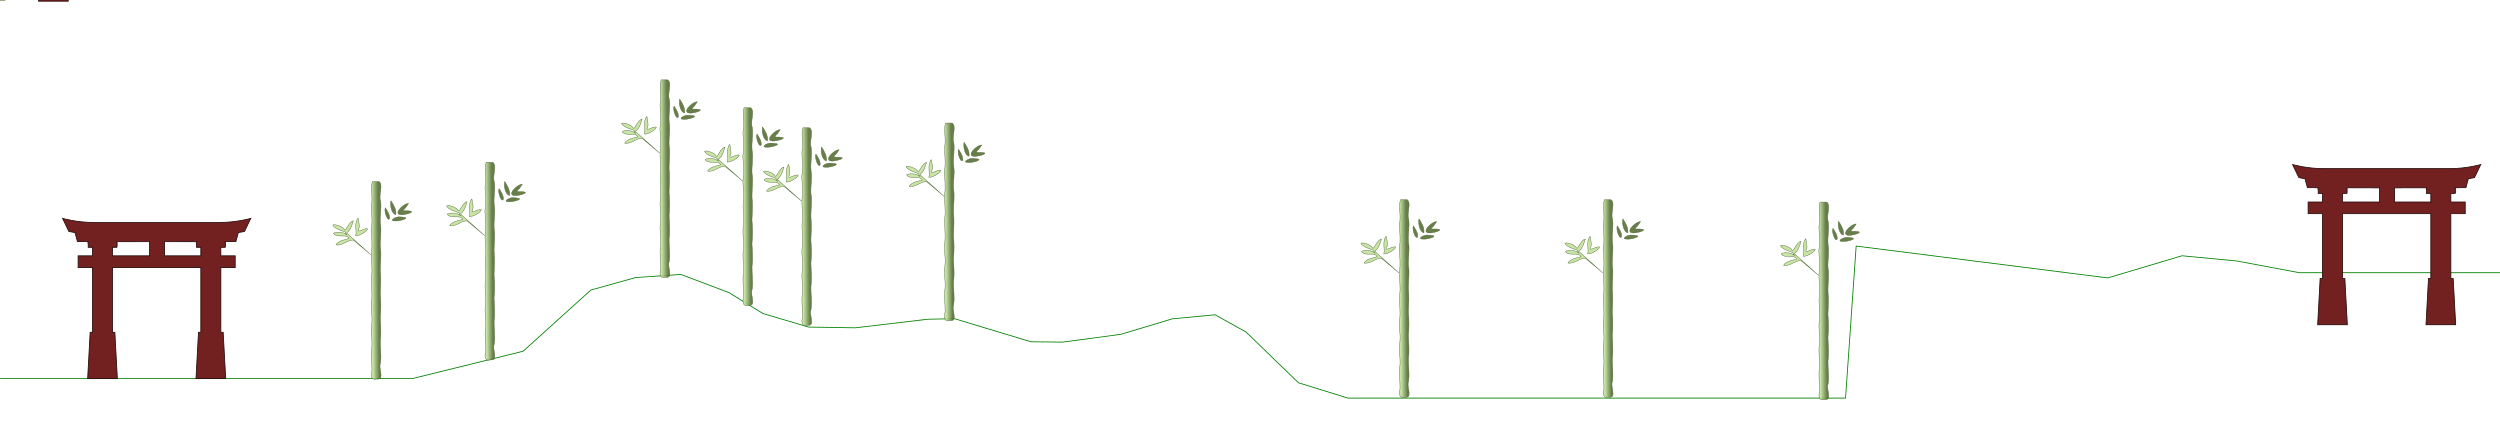
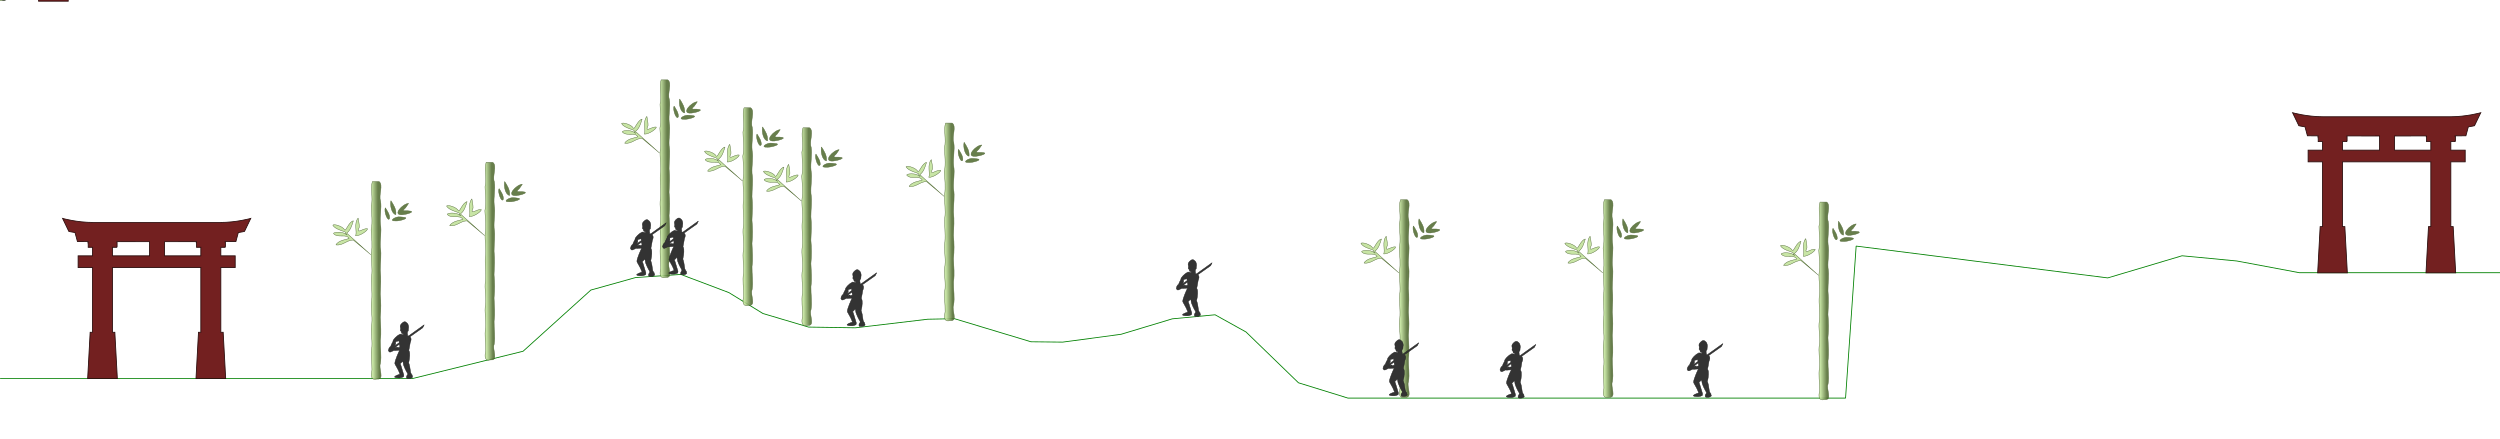
<svg xmlns="http://www.w3.org/2000/svg" xmlns:xlink="http://www.w3.org/1999/xlink" width="6000" height="1052.36" id="svg15223" version="1.1">
  <defs id="defs15225">
    <linearGradient xlink:href="#linearGradient3595" id="linearGradient3629" gradientUnits="userSpaceOnUse" x1="191.75" y1="206.862" x2="174.5" y2="207.612" />
    <linearGradient id="linearGradient3595">
      <stop style="stop-color:#546e34;stop-opacity:1;" offset="0" id="stop3597" />
      <stop style="stop-color:#c1e29a;stop-opacity:1" offset="1" id="stop3599" />
    </linearGradient>
    <linearGradient xlink:href="#linearGradient3595" id="linearGradient15425" gradientUnits="userSpaceOnUse" x1="191.75" y1="206.862" x2="174.5" y2="207.612" />
    <linearGradient id="linearGradient15427">
      <stop style="stop-color:#546e34;stop-opacity:1;" offset="0" id="stop15429" />
      <stop style="stop-color:#c1e29a;stop-opacity:1" offset="1" id="stop15431" />
    </linearGradient>
    <linearGradient xlink:href="#linearGradient3595" id="linearGradient15433" gradientUnits="userSpaceOnUse" x1="191.75" y1="206.862" x2="174.5" y2="207.612" />
    <linearGradient id="linearGradient15435">
      <stop style="stop-color:#546e34;stop-opacity:1;" offset="0" id="stop15437" />
      <stop style="stop-color:#c1e29a;stop-opacity:1" offset="1" id="stop15439" />
    </linearGradient>
    <linearGradient xlink:href="#linearGradient3595" id="linearGradient15441" gradientUnits="userSpaceOnUse" x1="191.75" y1="206.862" x2="174.5" y2="207.612" />
    <linearGradient id="linearGradient15443">
      <stop style="stop-color:#546e34;stop-opacity:1;" offset="0" id="stop15445" />
      <stop style="stop-color:#c1e29a;stop-opacity:1" offset="1" id="stop15447" />
    </linearGradient>
    <linearGradient xlink:href="#linearGradient3595" id="linearGradient15449" gradientUnits="userSpaceOnUse" x1="191.75" y1="206.862" x2="174.5" y2="207.612" />
    <linearGradient id="linearGradient15451">
      <stop style="stop-color:#546e34;stop-opacity:1;" offset="0" id="stop15453" />
      <stop style="stop-color:#c1e29a;stop-opacity:1" offset="1" id="stop15455" />
    </linearGradient>
    <linearGradient xlink:href="#linearGradient3595" id="linearGradient15457" gradientUnits="userSpaceOnUse" x1="191.75" y1="206.862" x2="174.5" y2="207.612" />
    <linearGradient id="linearGradient15459">
      <stop style="stop-color:#546e34;stop-opacity:1;" offset="0" id="stop15461" />
      <stop style="stop-color:#c1e29a;stop-opacity:1" offset="1" id="stop15463" />
    </linearGradient>
    <linearGradient xlink:href="#linearGradient3595" id="linearGradient15465" gradientUnits="userSpaceOnUse" x1="191.75" y1="206.862" x2="174.5" y2="207.612" />
    <linearGradient id="linearGradient15467">
      <stop style="stop-color:#546e34;stop-opacity:1;" offset="0" id="stop15469" />
      <stop style="stop-color:#c1e29a;stop-opacity:1" offset="1" id="stop15471" />
    </linearGradient>
    <linearGradient xlink:href="#linearGradient3595" id="linearGradient15473" gradientUnits="userSpaceOnUse" x1="191.75" y1="206.862" x2="174.5" y2="207.612" />
    <linearGradient id="linearGradient15475">
      <stop style="stop-color:#546e34;stop-opacity:1;" offset="0" id="stop15477" />
      <stop style="stop-color:#c1e29a;stop-opacity:1" offset="1" id="stop15479" />
    </linearGradient>
    <linearGradient xlink:href="#linearGradient3595" id="linearGradient15481" gradientUnits="userSpaceOnUse" x1="191.75" y1="206.862" x2="174.5" y2="207.612" />
    <linearGradient id="linearGradient15483">
      <stop style="stop-color:#546e34;stop-opacity:1;" offset="0" id="stop15485" />
      <stop style="stop-color:#c1e29a;stop-opacity:1" offset="1" id="stop15487" />
    </linearGradient>
    <linearGradient xlink:href="#linearGradient3595" id="linearGradient16038" gradientUnits="userSpaceOnUse" x1="191.75" y1="206.862" x2="174.5" y2="207.612" />
    <linearGradient xlink:href="#linearGradient3595" id="linearGradient16040" gradientUnits="userSpaceOnUse" x1="191.75" y1="206.862" x2="174.5" y2="207.612" />
    <linearGradient xlink:href="#linearGradient3595" id="linearGradient16042" gradientUnits="userSpaceOnUse" x1="191.75" y1="206.862" x2="174.5" y2="207.612" />
    <linearGradient xlink:href="#linearGradient3595" id="linearGradient16044" gradientUnits="userSpaceOnUse" x1="191.75" y1="206.862" x2="174.5" y2="207.612" />
    <linearGradient xlink:href="#linearGradient3595" id="linearGradient16046" gradientUnits="userSpaceOnUse" x1="191.75" y1="206.862" x2="174.5" y2="207.612" />
    <linearGradient xlink:href="#linearGradient3595" id="linearGradient16048" gradientUnits="userSpaceOnUse" x1="191.75" y1="206.862" x2="174.5" y2="207.612" />
    <linearGradient xlink:href="#linearGradient3595" id="linearGradient16050" gradientUnits="userSpaceOnUse" x1="191.75" y1="206.862" x2="174.5" y2="207.612" />
    <linearGradient xlink:href="#linearGradient3595" id="linearGradient16052" gradientUnits="userSpaceOnUse" x1="191.75" y1="206.862" x2="174.5" y2="207.612" />
    <linearGradient xlink:href="#linearGradient3595-8" id="linearGradient16038-4" gradientUnits="userSpaceOnUse" x1="191.75" y1="206.862" x2="174.5" y2="207.612" />
    <linearGradient id="linearGradient3595-8">
      <stop style="stop-color:#546e34;stop-opacity:1;" offset="0" id="stop3597-0" />
      <stop style="stop-color:#c1e29a;stop-opacity:1" offset="1" id="stop3599-4" />
    </linearGradient>
    <linearGradient xlink:href="#linearGradient3595-8" id="linearGradient16040-2" gradientUnits="userSpaceOnUse" x1="191.75" y1="206.862" x2="174.5" y2="207.612" />
    <linearGradient id="linearGradient3200">
      <stop style="stop-color:#546e34;stop-opacity:1;" offset="0" id="stop3202" />
      <stop style="stop-color:#c1e29a;stop-opacity:1" offset="1" id="stop3204" />
    </linearGradient>
    <linearGradient xlink:href="#linearGradient3595-8" id="linearGradient16042-9" gradientUnits="userSpaceOnUse" x1="191.75" y1="206.862" x2="174.5" y2="207.612" />
    <linearGradient id="linearGradient3207">
      <stop style="stop-color:#546e34;stop-opacity:1;" offset="0" id="stop3209" />
      <stop style="stop-color:#c1e29a;stop-opacity:1" offset="1" id="stop3211" />
    </linearGradient>
    <linearGradient xlink:href="#linearGradient3595-8" id="linearGradient16044-6" gradientUnits="userSpaceOnUse" x1="191.75" y1="206.862" x2="174.5" y2="207.612" />
    <linearGradient id="linearGradient3214">
      <stop style="stop-color:#546e34;stop-opacity:1;" offset="0" id="stop3216" />
      <stop style="stop-color:#c1e29a;stop-opacity:1" offset="1" id="stop3218" />
    </linearGradient>
    <linearGradient xlink:href="#linearGradient3595-8" id="linearGradient16046-1" gradientUnits="userSpaceOnUse" x1="191.75" y1="206.862" x2="174.5" y2="207.612" />
    <linearGradient id="linearGradient3221">
      <stop style="stop-color:#546e34;stop-opacity:1;" offset="0" id="stop3223" />
      <stop style="stop-color:#c1e29a;stop-opacity:1" offset="1" id="stop3225" />
    </linearGradient>
    <linearGradient xlink:href="#linearGradient3595-8" id="linearGradient16048-0" gradientUnits="userSpaceOnUse" x1="191.75" y1="206.862" x2="174.5" y2="207.612" />
    <linearGradient id="linearGradient3228">
      <stop style="stop-color:#546e34;stop-opacity:1;" offset="0" id="stop3230" />
      <stop style="stop-color:#c1e29a;stop-opacity:1" offset="1" id="stop3232" />
    </linearGradient>
    <linearGradient xlink:href="#linearGradient3595-8" id="linearGradient16050-4" gradientUnits="userSpaceOnUse" x1="191.75" y1="206.862" x2="174.5" y2="207.612" />
    <linearGradient id="linearGradient3235">
      <stop style="stop-color:#546e34;stop-opacity:1;" offset="0" id="stop3237" />
      <stop style="stop-color:#c1e29a;stop-opacity:1" offset="1" id="stop3239" />
    </linearGradient>
    <linearGradient xlink:href="#linearGradient3595-8" id="linearGradient16052-2" gradientUnits="userSpaceOnUse" x1="191.75" y1="206.862" x2="174.5" y2="207.612" />
    <linearGradient id="linearGradient3242">
      <stop style="stop-color:#546e34;stop-opacity:1;" offset="0" id="stop3244" />
      <stop style="stop-color:#c1e29a;stop-opacity:1" offset="1" id="stop3246" />
    </linearGradient>
    <linearGradient xlink:href="#linearGradient3595-8" id="linearGradient3248" gradientUnits="userSpaceOnUse" x1="191.75" y1="206.862" x2="174.5" y2="207.612" />
    <linearGradient id="linearGradient3250">
      <stop style="stop-color:#546e34;stop-opacity:1;" offset="0" id="stop3252" />
      <stop style="stop-color:#c1e29a;stop-opacity:1" offset="1" id="stop3254" />
    </linearGradient>
    <linearGradient xlink:href="#linearGradient3595-8" id="linearGradient3256" gradientUnits="userSpaceOnUse" x1="191.75" y1="206.862" x2="174.5" y2="207.612" />
    <linearGradient id="linearGradient3258">
      <stop style="stop-color:#546e34;stop-opacity:1;" offset="0" id="stop3260" />
      <stop style="stop-color:#c1e29a;stop-opacity:1" offset="1" id="stop3262" />
    </linearGradient>
    <linearGradient xlink:href="#linearGradient3595-8" id="linearGradient3264" gradientUnits="userSpaceOnUse" x1="191.75" y1="206.862" x2="174.5" y2="207.612" />
    <linearGradient id="linearGradient3266">
      <stop style="stop-color:#546e34;stop-opacity:1;" offset="0" id="stop3268" />
      <stop style="stop-color:#c1e29a;stop-opacity:1" offset="1" id="stop3270" />
    </linearGradient>
    <linearGradient xlink:href="#linearGradient3595-8" id="linearGradient3272" gradientUnits="userSpaceOnUse" x1="191.75" y1="206.862" x2="174.5" y2="207.612" />
    <linearGradient id="linearGradient3274">
      <stop style="stop-color:#546e34;stop-opacity:1;" offset="0" id="stop3276" />
      <stop style="stop-color:#c1e29a;stop-opacity:1" offset="1" id="stop3278" />
    </linearGradient>
    <linearGradient xlink:href="#linearGradient3595-8" id="linearGradient3280" gradientUnits="userSpaceOnUse" x1="191.75" y1="206.862" x2="174.5" y2="207.612" />
    <linearGradient id="linearGradient3282">
      <stop style="stop-color:#546e34;stop-opacity:1;" offset="0" id="stop3284" />
      <stop style="stop-color:#c1e29a;stop-opacity:1" offset="1" id="stop3286" />
    </linearGradient>
    <linearGradient xlink:href="#linearGradient3595-8" id="linearGradient3288" gradientUnits="userSpaceOnUse" x1="191.75" y1="206.862" x2="174.5" y2="207.612" />
    <linearGradient id="linearGradient3290">
      <stop style="stop-color:#546e34;stop-opacity:1;" offset="0" id="stop3292" />
      <stop style="stop-color:#c1e29a;stop-opacity:1" offset="1" id="stop3294" />
    </linearGradient>
    <linearGradient xlink:href="#linearGradient3595-8" id="linearGradient3296" gradientUnits="userSpaceOnUse" x1="191.75" y1="206.862" x2="174.5" y2="207.612" />
    <linearGradient id="linearGradient3298">
      <stop style="stop-color:#546e34;stop-opacity:1;" offset="0" id="stop3300" />
      <stop style="stop-color:#c1e29a;stop-opacity:1" offset="1" id="stop3302" />
    </linearGradient>
    <linearGradient xlink:href="#linearGradient3595-8" id="linearGradient3304" gradientUnits="userSpaceOnUse" x1="191.75" y1="206.862" x2="174.5" y2="207.612" />
    <linearGradient id="linearGradient3306">
      <stop style="stop-color:#546e34;stop-opacity:1;" offset="0" id="stop3308" />
      <stop style="stop-color:#c1e29a;stop-opacity:1" offset="1" id="stop3310" />
    </linearGradient>
    <linearGradient xlink:href="#linearGradient3595-8" id="linearGradient3312" gradientUnits="userSpaceOnUse" x1="191.75" y1="206.862" x2="174.5" y2="207.612" />
    <linearGradient id="linearGradient3314">
      <stop style="stop-color:#546e34;stop-opacity:1;" offset="0" id="stop3316" />
      <stop style="stop-color:#c1e29a;stop-opacity:1" offset="1" id="stop3318" />
    </linearGradient>
    <linearGradient xlink:href="#linearGradient3595-8" id="linearGradient3320" gradientUnits="userSpaceOnUse" x1="191.75" y1="206.862" x2="174.5" y2="207.612" />
    <linearGradient id="linearGradient3322">
      <stop style="stop-color:#546e34;stop-opacity:1;" offset="0" id="stop3324" />
      <stop style="stop-color:#c1e29a;stop-opacity:1" offset="1" id="stop3326" />
    </linearGradient>
    <linearGradient xlink:href="#linearGradient3595-8" id="linearGradient3328" gradientUnits="userSpaceOnUse" x1="191.75" y1="206.862" x2="174.5" y2="207.612" />
    <linearGradient id="linearGradient3330">
      <stop style="stop-color:#546e34;stop-opacity:1;" offset="0" id="stop3332" />
      <stop style="stop-color:#c1e29a;stop-opacity:1" offset="1" id="stop3334" />
    </linearGradient>
    <linearGradient xlink:href="#linearGradient3595-8" id="linearGradient3336" gradientUnits="userSpaceOnUse" x1="191.75" y1="206.862" x2="174.5" y2="207.612" />
    <linearGradient id="linearGradient3338">
      <stop style="stop-color:#546e34;stop-opacity:1;" offset="0" id="stop3340" />
      <stop style="stop-color:#c1e29a;stop-opacity:1" offset="1" id="stop3342" />
    </linearGradient>
    <linearGradient xlink:href="#linearGradient3595-8" id="linearGradient3344" gradientUnits="userSpaceOnUse" x1="191.75" y1="206.862" x2="174.5" y2="207.612" />
    <linearGradient id="linearGradient3346">
      <stop style="stop-color:#546e34;stop-opacity:1;" offset="0" id="stop3348" />
      <stop style="stop-color:#c1e29a;stop-opacity:1" offset="1" id="stop3350" />
    </linearGradient>
    <linearGradient xlink:href="#linearGradient3595-8" id="linearGradient3352" gradientUnits="userSpaceOnUse" x1="191.75" y1="206.862" x2="174.5" y2="207.612" />
    <linearGradient id="linearGradient3354">
      <stop style="stop-color:#546e34;stop-opacity:1;" offset="0" id="stop3356" />
      <stop style="stop-color:#c1e29a;stop-opacity:1" offset="1" id="stop3358" />
    </linearGradient>
    <linearGradient xlink:href="#linearGradient3595-8" id="linearGradient3360" gradientUnits="userSpaceOnUse" x1="191.75" y1="206.862" x2="174.5" y2="207.612" />
    <linearGradient id="linearGradient3362">
      <stop style="stop-color:#546e34;stop-opacity:1;" offset="0" id="stop3364" />
      <stop style="stop-color:#c1e29a;stop-opacity:1" offset="1" id="stop3366" />
    </linearGradient>
    <linearGradient xlink:href="#linearGradient3595-8" id="linearGradient3368" gradientUnits="userSpaceOnUse" x1="191.75" y1="206.862" x2="174.5" y2="207.612" />
    <linearGradient id="linearGradient3370">
      <stop style="stop-color:#546e34;stop-opacity:1;" offset="0" id="stop3372" />
      <stop style="stop-color:#c1e29a;stop-opacity:1" offset="1" id="stop3374" />
    </linearGradient>
    <linearGradient xlink:href="#linearGradient3595-8" id="linearGradient3376" gradientUnits="userSpaceOnUse" x1="191.75" y1="206.862" x2="174.5" y2="207.612" />
    <linearGradient id="linearGradient3378">
      <stop style="stop-color:#546e34;stop-opacity:1;" offset="0" id="stop3380" />
      <stop style="stop-color:#c1e29a;stop-opacity:1" offset="1" id="stop3382" />
    </linearGradient>
    <linearGradient xlink:href="#linearGradient3595-8" id="linearGradient3384" gradientUnits="userSpaceOnUse" x1="191.75" y1="206.862" x2="174.5" y2="207.612" />
    <linearGradient id="linearGradient3386">
      <stop style="stop-color:#546e34;stop-opacity:1;" offset="0" id="stop3388" />
      <stop style="stop-color:#c1e29a;stop-opacity:1" offset="1" id="stop3390" />
    </linearGradient>
    <linearGradient xlink:href="#linearGradient3595-8" id="linearGradient3392" gradientUnits="userSpaceOnUse" x1="191.75" y1="206.862" x2="174.5" y2="207.612" />
    <linearGradient id="linearGradient3394">
      <stop style="stop-color:#546e34;stop-opacity:1;" offset="0" id="stop3396" />
      <stop style="stop-color:#c1e29a;stop-opacity:1" offset="1" id="stop3398" />
    </linearGradient>
    <linearGradient xlink:href="#linearGradient3595-8" id="linearGradient3400" gradientUnits="userSpaceOnUse" x1="191.75" y1="206.862" x2="174.5" y2="207.612" />
    <linearGradient id="linearGradient3402">
      <stop style="stop-color:#546e34;stop-opacity:1;" offset="0" id="stop3404" />
      <stop style="stop-color:#c1e29a;stop-opacity:1" offset="1" id="stop3406" />
    </linearGradient>
    <linearGradient xlink:href="#linearGradient3595-8" id="linearGradient3408" gradientUnits="userSpaceOnUse" x1="191.75" y1="206.862" x2="174.5" y2="207.612" />
    <linearGradient id="linearGradient3410">
      <stop style="stop-color:#546e34;stop-opacity:1;" offset="0" id="stop3412" />
      <stop style="stop-color:#c1e29a;stop-opacity:1" offset="1" id="stop3414" />
    </linearGradient>
    <linearGradient xlink:href="#linearGradient3595-8" id="linearGradient3416" gradientUnits="userSpaceOnUse" x1="191.75" y1="206.862" x2="174.5" y2="207.612" />
    <linearGradient id="linearGradient3418">
      <stop style="stop-color:#546e34;stop-opacity:1;" offset="0" id="stop3420" />
      <stop style="stop-color:#c1e29a;stop-opacity:1" offset="1" id="stop3422" />
    </linearGradient>
    <linearGradient xlink:href="#linearGradient3595-8" id="linearGradient3424" gradientUnits="userSpaceOnUse" x1="191.75" y1="206.862" x2="174.5" y2="207.612" />
    <linearGradient id="linearGradient3426">
      <stop style="stop-color:#546e34;stop-opacity:1;" offset="0" id="stop3428" />
      <stop style="stop-color:#c1e29a;stop-opacity:1" offset="1" id="stop3430" />
    </linearGradient>
    <linearGradient xlink:href="#linearGradient3595-8" id="linearGradient3432" gradientUnits="userSpaceOnUse" x1="191.75" y1="206.862" x2="174.5" y2="207.612" />
    <linearGradient id="linearGradient3434">
      <stop style="stop-color:#546e34;stop-opacity:1;" offset="0" id="stop3436" />
      <stop style="stop-color:#c1e29a;stop-opacity:1" offset="1" id="stop3438" />
    </linearGradient>
    <linearGradient xlink:href="#linearGradient3595" id="linearGradient3721" gradientUnits="userSpaceOnUse" x1="191.75" y1="206.862" x2="174.5" y2="207.612" />
    <linearGradient xlink:href="#linearGradient3595" id="linearGradient3730" gradientUnits="userSpaceOnUse" x1="191.75" y1="206.862" x2="174.5" y2="207.612" />
    <linearGradient xlink:href="#linearGradient3595" id="linearGradient3735" gradientUnits="userSpaceOnUse" x1="191.75" y1="206.862" x2="174.5" y2="207.612" gradientTransform="translate(-180.7815,-474.1745)" />
    <linearGradient xlink:href="#linearGradient3595" id="linearGradient3739" gradientUnits="userSpaceOnUse" x1="191.75" y1="206.862" x2="174.5" y2="207.612" />
    <linearGradient xlink:href="#linearGradient3595" id="linearGradient3744" gradientUnits="userSpaceOnUse" x1="191.75" y1="206.862" x2="174.5" y2="207.612" gradientTransform="translate(-180.7815,-533.1745)" />
    <linearGradient xlink:href="#linearGradient3595" id="linearGradient3748" gradientUnits="userSpaceOnUse" x1="191.75" y1="206.862" x2="174.5" y2="207.612" />
    <linearGradient xlink:href="#linearGradient3595" id="linearGradient3753" gradientUnits="userSpaceOnUse" x1="191.75" y1="206.862" x2="174.5" y2="207.612" gradientTransform="translate(-180.7815,-592.1745)" />
    <linearGradient xlink:href="#linearGradient3595" id="linearGradient3757" gradientUnits="userSpaceOnUse" x1="191.75" y1="206.862" x2="174.5" y2="207.612" />
    <linearGradient xlink:href="#linearGradient3595" id="linearGradient3762" gradientUnits="userSpaceOnUse" x1="191.75" y1="206.862" x2="174.5" y2="207.612" gradientTransform="translate(-180.7815,-651.1745)" />
    <linearGradient xlink:href="#linearGradient3595" id="linearGradient3780" gradientUnits="userSpaceOnUse" x1="191.75" y1="206.862" x2="174.5" y2="207.612" />
    <linearGradient xlink:href="#linearGradient3595" id="linearGradient3785" gradientUnits="userSpaceOnUse" x1="191.75" y1="206.862" x2="174.5" y2="207.612" gradientTransform="translate(-180.7815,-237.1745)" />
    <linearGradient xlink:href="#linearGradient3595" id="linearGradient3789" gradientUnits="userSpaceOnUse" x1="191.75" y1="206.862" x2="174.5" y2="207.612" />
    <linearGradient xlink:href="#linearGradient3595" id="linearGradient3794" gradientUnits="userSpaceOnUse" x1="191.75" y1="206.862" x2="174.5" y2="207.612" gradientTransform="translate(-180.7815,-296.1745)" />
    <linearGradient xlink:href="#linearGradient3595" id="linearGradient3798" gradientUnits="userSpaceOnUse" x1="191.75" y1="206.862" x2="174.5" y2="207.612" />
    <linearGradient xlink:href="#linearGradient3595" id="linearGradient3803" gradientUnits="userSpaceOnUse" x1="191.75" y1="206.862" x2="174.5" y2="207.612" gradientTransform="translate(-180.7815,-355.1745)" />
    <linearGradient xlink:href="#linearGradient3595" id="linearGradient3805" gradientUnits="userSpaceOnUse" gradientTransform="translate(-180.7815,-414.1767)" x1="191.75" y1="206.862" x2="174.5" y2="207.612" />
    <linearGradient xlink:href="#linearGradient13684-6-6-2-3" id="linearGradient14667" gradientUnits="userSpaceOnUse" gradientTransform="matrix(-0.05167173,-0.0668693,1,0,-551.1175,1742.374)" x1="-1906.338" y1="-475" x2="-2236.695" y2="-475" />
    <linearGradient id="linearGradient13684-6-6-2-3">
      <stop style="stop-color:#000000;stop-opacity:1;" offset="0" id="stop13686-6-4-3-4" />
      <stop style="stop-color:#000000;stop-opacity:0;" offset="1" id="stop13688-9-7-2-7" />
    </linearGradient>
    <linearGradient y2="-475" x2="-2236.695" y1="-475" x1="-1906.338" gradientTransform="matrix(-0.05167173,0.03039514,1,0,-551.1175,1959.084)" gradientUnits="userSpaceOnUse" id="linearGradient14773" xlink:href="#linearGradient13684-6-6-2-3-6-4" />
    <linearGradient id="linearGradient13684-6-6-2-3-6-4">
      <stop style="stop-color:#000000;stop-opacity:1;" offset="0" id="stop13686-6-4-3-4-8-9" />
      <stop style="stop-color:#000000;stop-opacity:0;" offset="1" id="stop13688-9-7-2-7-1-0" />
    </linearGradient>
    <linearGradient xlink:href="#linearGradient13629-7" id="linearGradient14687" gradientUnits="userSpaceOnUse" gradientTransform="translate(-2.6171876e-6,0)" x1="-2033.362" y1="-502" x2="-2033.362" y2="-455" />
    <linearGradient id="linearGradient13629-7">
      <stop style="stop-color:#a02c2c;stop-opacity:1;" offset="0" id="stop13631-2" />
      <stop style="stop-color:#501616;stop-opacity:1" offset="1" id="stop13633-19" />
    </linearGradient>
    <linearGradient xlink:href="#linearGradient13684-64" id="linearGradient14689" gradientUnits="userSpaceOnUse" gradientTransform="matrix(-0.05167173,-0.0668693,1,0,-98.11751,1832.887)" x1="-1906.338" y1="-475" x2="-2236.695" y2="-475" />
    <linearGradient id="linearGradient13684-64">
      <stop style="stop-color:#000000;stop-opacity:1;" offset="0" id="stop13686-4" />
      <stop style="stop-color:#000000;stop-opacity:0;" offset="1" id="stop13688-1" />
    </linearGradient>
    <linearGradient xlink:href="#linearGradient13684-6-6" id="linearGradient14691" gradientUnits="userSpaceOnUse" gradientTransform="matrix(-0.05167173,-0.0668693,1,0,-98.11751,1784.887)" x1="-1906.338" y1="-475" x2="-2236.695" y2="-475" />
    <linearGradient id="linearGradient13684-6-6">
      <stop style="stop-color:#000000;stop-opacity:1;" offset="0" id="stop13686-6-4" />
      <stop style="stop-color:#000000;stop-opacity:0;" offset="1" id="stop13688-9-7" />
    </linearGradient>
    <linearGradient xlink:href="#linearGradient13629-7" id="linearGradient14693" gradientUnits="userSpaceOnUse" gradientTransform="matrix(0.06079027,0,0,1.428571,-1777.43,204.8571)" x1="-2033.362" y1="-502" x2="-2033.362" y2="-455" />
    <linearGradient xlink:href="#linearGradient13684-6-6" id="linearGradient14695" gradientUnits="userSpaceOnUse" gradientTransform="matrix(-0.07535461,-0.03039514,1.458333,0,75.9953,1843.153)" x1="-1906.338" y1="-475" x2="-2236.695" y2="-475" />
    <linearGradient xlink:href="#linearGradient13629-7" id="linearGradient5201" gradientUnits="userSpaceOnUse" gradientTransform="translate(-2.6171876e-6,0)" x1="-2033.362" y1="-502" x2="-2033.362" y2="-455" />
    <linearGradient xlink:href="#linearGradient13684-64" id="linearGradient5209" gradientUnits="userSpaceOnUse" gradientTransform="matrix(-0.05167173,-0.0668693,1,0,-98.11751,1832.887)" x1="-1906.338" y1="-475" x2="-2236.695" y2="-475" />
    <linearGradient xlink:href="#linearGradient13684-6-6" id="linearGradient5217" gradientUnits="userSpaceOnUse" gradientTransform="matrix(-0.05167173,-0.0668693,1,0,-98.11751,1784.887)" x1="-1906.338" y1="-475" x2="-2236.695" y2="-475" />
    <linearGradient xlink:href="#linearGradient13629-7" id="linearGradient5225" gradientUnits="userSpaceOnUse" gradientTransform="matrix(0.06079027,0,0,1.428571,-1777.43,204.8571)" x1="-2033.362" y1="-502" x2="-2033.362" y2="-455" />
    <linearGradient xlink:href="#linearGradient13684-6-6" id="linearGradient5233" gradientUnits="userSpaceOnUse" gradientTransform="matrix(-0.07535461,-0.03039514,1.458333,0,75.9953,1843.153)" x1="-1906.338" y1="-475" x2="-2236.695" y2="-475" />
    <linearGradient xlink:href="#linearGradient13684" id="linearGradient14679" gradientUnits="userSpaceOnUse" x1="-472" y1="1906.338" x2="-472" y2="2251.59" />
    <linearGradient id="linearGradient13684">
      <stop style="stop-color:#000000;stop-opacity:1;" offset="0" id="stop13686" />
      <stop style="stop-color:#000000;stop-opacity:0;" offset="1" id="stop13688" />
    </linearGradient>
    <linearGradient xlink:href="#linearGradient13684" id="linearGradient14681" gradientUnits="userSpaceOnUse" x1="-472" y1="1906.338" x2="-472" y2="2251.59" />
    <linearGradient xlink:href="#linearGradient14248" id="linearGradient14683" gradientUnits="userSpaceOnUse" x1="-321.091" y1="1836.682" x2="-321.091" y2="1843.387" />
    <linearGradient id="linearGradient14248">
      <stop style="stop-color:#000000;stop-opacity:1;" offset="0" id="stop14250" />
      <stop style="stop-color:#000000;stop-opacity:0;" offset="1" id="stop14252" />
    </linearGradient>
    <linearGradient xlink:href="#linearGradient14256" id="linearGradient14685" gradientUnits="userSpaceOnUse" x1="-557.015" y1="1848.594" x2="-145.666" y2="1849.548" />
    <linearGradient id="linearGradient14256">
      <stop style="stop-color:#3c4f3c;stop-opacity:1" offset="0" id="stop14258" />
      <stop id="stop14266" offset="0.079" style="stop-color:#536c53;stop-opacity:1;" />
      <stop id="stop14264" offset="0.9" style="stop-color:#536c53;stop-opacity:1" />
      <stop style="stop-color:#6d8e6d;stop-opacity:1" offset="1" id="stop14260" />
    </linearGradient>
    <linearGradient xlink:href="#linearGradient13629-7" id="linearGradient5719" gradientUnits="userSpaceOnUse" gradientTransform="translate(-2.6171876e-6,0)" x1="-2033.362" y1="-502" x2="-2033.362" y2="-455" />
    <linearGradient xlink:href="#linearGradient13684-64" id="linearGradient5721" gradientUnits="userSpaceOnUse" gradientTransform="matrix(-0.05167173,-0.0668693,1,0,-98.11751,1832.887)" x1="-1906.338" y1="-475" x2="-2236.695" y2="-475" />
    <linearGradient xlink:href="#linearGradient13684-6-6" id="linearGradient5723" gradientUnits="userSpaceOnUse" gradientTransform="matrix(-0.05167173,-0.0668693,1,0,-98.11751,1784.887)" x1="-1906.338" y1="-475" x2="-2236.695" y2="-475" />
    <linearGradient xlink:href="#linearGradient13629-7" id="linearGradient5725" gradientUnits="userSpaceOnUse" gradientTransform="matrix(0.06079027,0,0,1.428571,-1777.43,204.8571)" x1="-2033.362" y1="-502" x2="-2033.362" y2="-455" />
    <linearGradient xlink:href="#linearGradient13684-6-6" id="linearGradient5727" gradientUnits="userSpaceOnUse" gradientTransform="matrix(-0.07535461,-0.03039514,1.458333,0,75.9953,1843.153)" x1="-1906.338" y1="-475" x2="-2236.695" y2="-475" />
    <linearGradient xlink:href="#linearGradient13684-6-6-2-3" id="linearGradient5771" gradientUnits="userSpaceOnUse" gradientTransform="matrix(-0.05167173,-0.0668693,1,0,-551.1175,1742.374)" x1="-1906.338" y1="-475" x2="-2236.695" y2="-475" />
    <linearGradient xlink:href="#linearGradient13684-6-6-2-3-6-4" id="linearGradient5773" gradientUnits="userSpaceOnUse" gradientTransform="matrix(-0.05167173,0.03039514,1,0,-551.1175,1959.084)" x1="-1906.338" y1="-475" x2="-2236.695" y2="-475" />
    <linearGradient xlink:href="#linearGradient13684-6-6-2-3-6-4" id="linearGradient5776" gradientUnits="userSpaceOnUse" gradientTransform="matrix(-0.0387538,0.03039514,0.75,0,283.0834,-234.9208)" x1="-1906.338" y1="-475" x2="-2236.695" y2="-475" />
    <linearGradient xlink:href="#linearGradient13684-6-6-2-3" id="linearGradient5779" gradientUnits="userSpaceOnUse" gradientTransform="matrix(-0.0387538,-0.0668693,0.75,0,283.0834,-451.6311)" x1="-1906.338" y1="-475" x2="-2236.695" y2="-475" />
    <linearGradient xlink:href="#linearGradient13629-7" id="linearGradient5792" gradientUnits="userSpaceOnUse" gradientTransform="translate(-2.6171876e-6,0)" x1="-2033.362" y1="-502" x2="-2033.362" y2="-455" />
    <linearGradient xlink:href="#linearGradient13684-64" id="linearGradient5794" gradientUnits="userSpaceOnUse" gradientTransform="matrix(-0.05167173,-0.0668693,1,0,-98.11751,1832.887)" x1="-1906.338" y1="-475" x2="-2236.695" y2="-475" />
    <linearGradient xlink:href="#linearGradient13684-6-6" id="linearGradient5796" gradientUnits="userSpaceOnUse" gradientTransform="matrix(-0.05167173,-0.0668693,1,0,-98.11751,1784.887)" x1="-1906.338" y1="-475" x2="-2236.695" y2="-475" />
    <linearGradient xlink:href="#linearGradient13629-7" id="linearGradient5798" gradientUnits="userSpaceOnUse" gradientTransform="matrix(0.06079027,0,0,1.428571,-1777.43,204.8571)" x1="-2033.362" y1="-502" x2="-2033.362" y2="-455" />
    <linearGradient xlink:href="#linearGradient13684-6-6" id="linearGradient5800" gradientUnits="userSpaceOnUse" gradientTransform="matrix(-0.07535461,-0.03039514,1.458333,0,75.9953,1843.153)" x1="-1906.338" y1="-475" x2="-2236.695" y2="-475" />
    <linearGradient xlink:href="#linearGradient13629-7" id="linearGradient5816" gradientUnits="userSpaceOnUse" gradientTransform="translate(-2.6171876e-6,0)" x1="-2033.362" y1="-502" x2="-2033.362" y2="-455" />
    <linearGradient xlink:href="#linearGradient13684-64" id="linearGradient5818" gradientUnits="userSpaceOnUse" gradientTransform="matrix(-0.05167173,-0.0668693,1,0,-98.11751,1832.887)" x1="-1906.338" y1="-475" x2="-2236.695" y2="-475" />
    <linearGradient xlink:href="#linearGradient13684-6-6" id="linearGradient5820" gradientUnits="userSpaceOnUse" gradientTransform="matrix(-0.05167173,-0.0668693,1,0,-98.11751,1784.887)" x1="-1906.338" y1="-475" x2="-2236.695" y2="-475" />
    <linearGradient xlink:href="#linearGradient13629-7" id="linearGradient5822" gradientUnits="userSpaceOnUse" gradientTransform="matrix(0.06079027,0,0,1.428571,-1777.43,204.8571)" x1="-2033.362" y1="-502" x2="-2033.362" y2="-455" />
    <linearGradient xlink:href="#linearGradient13684-6-6" id="linearGradient5824" gradientUnits="userSpaceOnUse" gradientTransform="matrix(-0.07535461,-0.03039514,1.458333,0,75.9953,1843.153)" x1="-1906.338" y1="-475" x2="-2236.695" y2="-475" />
    <linearGradient xlink:href="#linearGradient13684-6-6" id="linearGradient5827" gradientUnits="userSpaceOnUse" gradientTransform="matrix(-0.07535461,-0.03039514,1.458333,0,421.1669,-381.8519)" x1="-1906.338" y1="-475" x2="-2236.695" y2="-475" />
    <linearGradient xlink:href="#linearGradient13629-7" id="linearGradient5830" gradientUnits="userSpaceOnUse" gradientTransform="matrix(0.06079027,0,0,1.428571,447.575,550.0287)" x1="-2033.362" y1="-502" x2="-2033.362" y2="-455" />
    <linearGradient xlink:href="#linearGradient13684-6-6" id="linearGradient5834" gradientUnits="userSpaceOnUse" gradientTransform="matrix(-0.05167173,-0.0668693,1,0,247.0541,-440.1182)" x1="-1906.338" y1="-475" x2="-2236.695" y2="-475" />
    <linearGradient xlink:href="#linearGradient13684-64" id="linearGradient5837" gradientUnits="userSpaceOnUse" gradientTransform="matrix(-0.05167173,-0.0668693,1,0,247.0541,-392.1183)" x1="-1906.338" y1="-475" x2="-2236.695" y2="-475" />
    <linearGradient xlink:href="#linearGradient13629-7" id="linearGradient5840" gradientUnits="userSpaceOnUse" gradientTransform="translate(2225.005,345.1716)" x1="-2033.362" y1="-502" x2="-2033.362" y2="-455" />
    <linearGradient xlink:href="#linearGradient13684" id="linearGradient5842" gradientUnits="userSpaceOnUse" x1="-472" y1="1906.338" x2="-472" y2="2251.59" />
    <linearGradient xlink:href="#linearGradient13684" id="linearGradient5846" gradientUnits="userSpaceOnUse" x1="-472" y1="1906.338" x2="-472" y2="2251.59" />
    <linearGradient xlink:href="#linearGradient14248" id="linearGradient5848" gradientUnits="userSpaceOnUse" x1="-321.091" y1="1836.682" x2="-321.091" y2="1843.387" />
    <linearGradient xlink:href="#linearGradient14256" id="linearGradient5850" gradientUnits="userSpaceOnUse" x1="-557.015" y1="1848.594" x2="-145.666" y2="1849.548" />
    <linearGradient xlink:href="#linearGradient14256" id="linearGradient5853" gradientUnits="userSpaceOnUse" x1="-557.015" y1="1848.594" x2="-145.666" y2="1849.548" gradientTransform="matrix(1.047771,0,0,1.047771,361.7959,-2301.546)" />
    <linearGradient xlink:href="#linearGradient14248" id="linearGradient5856" gradientUnits="userSpaceOnUse" x1="-321.091" y1="1836.682" x2="-321.091" y2="1843.387" gradientTransform="matrix(1.047771,0,0,1.047771,335.6016,-2269.065)" />
    <linearGradient xlink:href="#linearGradient13684" id="linearGradient5860" gradientUnits="userSpaceOnUse" x1="-472" y1="1906.338" x2="-472" y2="2251.59" />
    <linearGradient xlink:href="#linearGradient13684" id="linearGradient5862" gradientUnits="userSpaceOnUse" x1="-472" y1="1906.338" x2="-472" y2="2251.59" />
    <linearGradient xlink:href="#linearGradient13684-6-6" id="linearGradient5865" gradientUnits="userSpaceOnUse" gradientTransform="matrix(-0.07535461,-0.03039514,1.458333,0,681.1669,-381.8519)" x1="-1906.338" y1="-475" x2="-2236.695" y2="-475" />
    <linearGradient xlink:href="#linearGradient13629-7" id="linearGradient5868" gradientUnits="userSpaceOnUse" gradientTransform="matrix(0.06079027,0,0,1.428571,447.575,810.0287)" x1="-2033.362" y1="-502" x2="-2033.362" y2="-455" />
    <linearGradient xlink:href="#linearGradient13684-6-6" id="linearGradient5872" gradientUnits="userSpaceOnUse" gradientTransform="matrix(-0.05167173,-0.0668693,1,0,507.0541,-440.1182)" x1="-1906.338" y1="-475" x2="-2236.695" y2="-475" />
    <linearGradient xlink:href="#linearGradient13684-64" id="linearGradient5875" gradientUnits="userSpaceOnUse" gradientTransform="matrix(-0.05167173,-0.0668693,1,0,507.0541,-392.1183)" x1="-1906.338" y1="-475" x2="-2236.695" y2="-475" />
    <linearGradient xlink:href="#linearGradient13629-7" id="linearGradient5878" gradientUnits="userSpaceOnUse" gradientTransform="translate(2225.005,605.1716)" x1="-2033.362" y1="-502" x2="-2033.362" y2="-455" />
    <linearGradient xlink:href="#linearGradient3595" id="linearGradient12779" gradientUnits="userSpaceOnUse" gradientTransform="translate(-180.7815,-414.1745)" x1="191.75" y1="206.862" x2="176.313" y2="206.987" />
  </defs>
  <g id="layer1" transform="translate(0,-0.00216797)" style="display:inline">
    <g id="BambooTree">
      <path style="opacity:0.884;color:#000000;fill:url(#linearGradient12779);fill-opacity:1;fill-rule:nonzero;stroke:#365017;stroke-width:1;stroke-linecap:square;stroke-linejoin:bevel;stroke-miterlimit:4;stroke-opacity:1;stroke-dashoffset:0;marker:none;visibility:visible;display:inline;overflow:visible;enable-background:accumulate" d="m -4.281,-473.31 c -5.579,16.183 2.181,39.741 -2.643,58.438 0.238,17.502 3.775,38.844 -0.357,57.562 0.955,16.986 3.614,37.744 0.548,56.077 -0.844,17.173 3.351,37.431 0.452,55.987 -1.274,15.419 2.194,36.951 0.361,56.904 -3.015,17.868 2.269,36.75 0.275,55.827 -3.37,18.248 1.454,36.463 0.193,55.756 -3.299,18.626 0.507,36.226 0.117,55.691 C -7.916,-8.722 -8.826,4.81 7.01,0.69 26.117,2.877 9.755,-25.314 14.971,-36.497 c 3.191,-19.122 -0.606,-36.068 -0.143,-55.661 2.692,-19.389 0.559,-36.074 -0.087,-55.647 1.859,-19.546 1.728,-36.211 -0.025,-55.631 0.995,-22.547 2.012,-35.4 0.042,-56.614 -0.192,-19.489 3.349,-36.812 0.115,-55.596 -1.14,-19.318 3.565,-37.197 0.192,-55.577 -1.944,-19.084 3.33,-37.598 0.275,-55.556 -5.239,-14.237 7.535,-38.444 -3.676,-46.531 -5.316,0 -10.631,0 -15.947,0 z m 44.469,45.938 c -2.644,11.442 1.92,31.919 11.84,33.38 1.544,-12.681 -5.382,-23.169 -11.84,-33.38 z m 42.406,6.562 c -13.689,0.217 -41.679,29.84 -13.775,27.154 8.989,-0.646 34.469,-8.181 12.454,-9.344 -9.61,-0.466 -16.362,2.229 -5.798,-7.484 2.474,-3.371 4.835,-6.824 7.119,-10.325 z m -55.688,10.5 c -4.552,7.912 6.44,36.078 10.163,25.095 0.407,-9.53 -5.54,-17.318 -10.163,-25.095 z m 35.125,21.938 c -9.39,-2.028 -30.244,10.573 -9.785,9.628 8.113,0.743 37.769,-7.668 16.028,-9.147 l -3.02,-0.34 -3.223,-0.142 z M -38.5,-385.717 c -10.84,12.858 -1.941,33.743 -6.082,42.595 10.638,0.694 29.407,-12.549 28.682,-16.841 -11.128,-2.365 -28.453,15.905 -19.756,-3.879 0.041,-7.372 -1.537,-14.653 -2.844,-21.875 z m -11.469,6.625 c -10.634,2.51 -17.212,23.944 -20.612,22.148 -4.541,-9.29 -26.935,-15.511 -28.585,-11.359 6.064,10.194 26.296,13.638 30.072,16.649 -1.186,3.539 10.057,10.956 -0.736,3.686 -6.991,-5.203 -28.175,-4.461 -27.606,-0.376 10.45,11.825 30.965,-0.627 37.13,11.814 -4.791,1.988 -25.498,3.997 -31.414,15.22 16.222,2.659 27.024,-12.221 41.711,-11.566 14.164,11.365 28.001,23.612 42.039,35.316 -19.344,-17.343 -38.69,-34.685 -58.031,-52.031 9.717,-7.004 12.556,-18.738 16.031,-29.5 z" id="path15866" />
    </g>
    <g id="Torii">
      <path style="color:#000000;fill:#732020;fill-opacity:1;fill-rule:nonzero;stroke:#280b0b;stroke-width:2;marker:none;visibility:visible;display:inline;overflow:visible;enable-background:accumulate" d="m -227.625,-381.498 15,31.156 c 0,0 5.217,1.37 14.844,2.781 L -192,-326.092 c 0,0 16.69,0.051 25.875,0.094 l 0,1.875 -0.719,0 0.719,4.906 0,7.062 10.281,0 0,20.5 -34.5,0 0,28 34.5,0 0,155.5 -5.594,0 -6,111 71.219,0 -6,-111 -5.625,0 0,-134.969 0,-20.531 212,0 0,155.5 -5.594,0 -6,111 71.219,0 -6,-111 -5.625,0 0,-134.969 0,-20.531 34.5,0 0,-28 -34.5,0 0,-20.5 10.312,0 0,-1.969 0.688,0 0,-10 -0.688,0 0,-1.875 c 9.209,-0.043 25.875,-0.094 25.875,-0.094 l 5.781,-21.438 c 9.647,-1.418 14.844,-2.812 14.844,-2.812 l 15,-31.156 c 0,0 -34.084,9.75 -73.469,9.75 l -304.406,0 c -39.385,0 -73.719,-9.75 -73.719,-9.75 z m 130.094,55.719 c 22.479,0.045 48.588,0.084 78.688,0.094 l 0,34.031 -89,0 0,-20.5 10.312,0 0,-1.969 0.688,0 0,-10 -0.688,0 0,-1.656 z m 191.406,0 0,1.656 -0.719,0 0.719,4.906 0,7.062 10.281,0 0,20.5 -87,0 0,-1 0,-10 0,-22 0,-1.031 c 29.278,-0.011 54.855,-0.05 76.719,-0.094 z" id="rect14200-9" />
    </g>
+     <path style="color:#000000;fill:#333333;fill-opacity:1;fill-rule:nonzero;stroke:#1a1a1a;stroke-width:1;stroke-linecap:square;stroke-linejoin:bevel;stroke-miterlimit:4;stroke-opacity:1;stroke-dasharray:none;stroke-dashoffset:0;marker:none;visibility:visible;display:inline;overflow:visible;enable-background:accumulate" d="m -0.01,-135.873 c 0.57,0.029 1.137,0.162 1.688,0.406 0.931,0.412 1.748,1.076 2.469,1.875 3.062,1.932 4.252,5.482 4.781,9.625 0.202,1.581 0.002,3.182 -0.375,4.75 -0.009,1.359 -0.237,3.456 -0.312,4.781 -0.035,0.619 -0.786,1.385 -1.812,2.188 -0.633,2.412 -0.897,4.788 0.156,7.094 -0.007,0.859 -0.122,1.335 -0.344,1.625 0.035,0.289 0.045,0.596 0.031,0.906 0.543,0.132 1.025,0.233 1.594,0.375 0.043,-0.162 0.566,-0.013 1.281,0.344 l 37.281,-26.688 -3.594,7.156 -30.656,21.656 c 0.509,0.487 0.944,1.034 1.281,1.594 2.456,2.784 1.502,7.503 -0.625,12.281 -1.075,7.306 -2.691,15.681 -3.406,18.656 1.202,1.801 1.83,4.912 2.031,6.281 1.012,6.87 -1.911,23.872 -2.25,24.031 0,0 1.634,4.21 2.344,8.063 0.642,3.481 1.71,10.909 2.281,14.906 0.519,1.008 1.063,2.144 1.656,3.5 0.822,1.88 2.125,2.375 2.125,2.375 -1.048,3.806 4.19,4.513 -2.938,7.75 -2.449,1.113 -9.89,1.171 -10.406,-0.312 -1.847,-5.304 2.441,-7.45 2.281,-8.75 -0.035,-0.283 -0.023,-1.23 0.031,-2.344 -3.282,-4.923 -10.745,-19.859 -10.5,-24.125 -0.581,-2.004 -0.852,-3.752 -1.031,-5.625 -3.545,3.711 -6.438,6.531 -6.438,6.531 0,0 0.747,0.558 1.969,4.375 1.222,3.817 6.281,20.719 6.281,20.719 0.127,0.256 0.245,0.51 0.375,0.781 0.712,1.489 -0.625,5.375 -0.625,5.375 -7.522,3.535 -10.951,2.737 -15.938,2.344 -3.39,-0.268 -6.267,-1.767 -5.375,-2.688 3.149,-3.25 10.403,-4.964 13,-6 -0.219,-0.284 -0.366,-0.585 -0.438,-0.875 -5.777,-16.056 -12.757,-22.354 -11.938,-25.906 0.681,-7.019 9.08,-26.228 11.594,-30.75 -4.24,0.39 -7.78,0.612 -8.469,0.594 -1.54,0.73 -4.038,-0.185 -5.75,-0.094 -0.142,-0.049 -0.291,-0.108 -0.438,-0.156 -0.117,0.737 -0.933,1.568 -4.75,2.75 0,0 -2.454,2.098 -5.312,1.188 -1.107,-1.041 -1.687,-2.058 -1.938,-3.031 l -0.719,-1.156 0.594,-0.406 c 0.069,-1.274 0.513,-2.488 0.875,-3.594 1.273,-1.507 2.138,-4.625 4.156,-4.844 0.667,-1.598 1.299,-3.168 1.781,-4.438 1.62,-4.265 4.176,-6.528 3.969,-9.094 -0.168,-2.084 8.852,-13.034 16.094,-15.375 0.299,-0.478 0.594,-0.969 0.594,-0.969 0,0 2.518,0.227 7.844,1.281 0.063,-0.261 0.113,-0.544 0.156,-0.781 0.04,-0.219 0.166,-0.6 0.312,-0.906 -1.229,-0.176 -2.393,-0.99 -3.469,-1.188 -1.721,-0.316 -0.979,-2.986 -1.938,-4.688 -0.959,-1.701 -2.226,-1.677 -2,-2.906 0.163,-0.889 0.394,-2.695 0.531,-3.844 -0.008,-0.129 -0.012,-0.259 -0.031,-0.406 -0.21,-1.645 -0.407,-3.479 -0.844,-5.062 -0.099,-0.359 -0.005,-0.898 0.188,-1.5 -0.008,-0.015 -0.023,-0.015 -0.031,-0.031 -0.505,-1.014 5.549,-9.905 11.062,-9.625 z m -14.188,45.562 c -2.068,1.689 -4.678,0.459 -7.281,2.375 -2.178,1.603 1.251,3.289 -1.938,7.75 -0.336,0.47 -0.737,0.995 -1.156,1.531 0.383,-0.112 0.67,-0.103 0.906,-0.062 l 0.75,-0.531 0.094,0.188 9.344,-6.688 c -0.244,-1.632 -0.48,-3.171 -0.719,-4.562 z m 1.25,8.312 -8.281,5.844 0.344,0.656 -1.375,0.875 -0.281,2 4.625,-2.594 -1.5,2.312 c 2.172,-0.818 4.894,-1.37 7.438,-1.781 -0.302,-2.355 -0.597,-4.663 -0.969,-7.312 z" id="StandingNinja" />
  </g>
  <g id="layer2" style="display:inline">
    <path style="color:#000000;fill:none;stroke:#008000;stroke-width:2;stroke-linecap:square;stroke-linejoin:bevel;stroke-miterlimit:4;stroke-opacity:1;stroke-dasharray:none;stroke-dashoffset:0;marker:none;visibility:visible;display:inline;overflow:visible;enable-background:accumulate" d="m 1.25,908.61 988.324,0 265.847,-65.625 162.636,-146.875 107.185,-29.939 108.62,-7.561 115.335,43.562 81.705,50.188 109.633,32.628 112.427,1.747 173.483,-20.581 64.215,-1.294 183.64,55.396 75.951,0.854 140.546,-18.89 122.715,-37.023 102.669,-9.712 74.292,41.306 125.854,121.908 118.87,36.785 1194.121,0 25.456,-364.867 603.818,76.368 178.274,-53.125 131.359,12.5 150.125,28.125 481.651,0" id="ground" />
    <use x="0" y="0" xlink:href="#BambooTree" id="use16077" transform="translate(898,908.9978)" width="6000" height="1052.36" />
    <use x="0" y="0" xlink:href="#BambooTree" id="use16081" transform="translate(1171,862.9978)" width="6000" height="1052.36" />
    <use height="1052.36" width="6000" transform="translate(1591,664.9978)" id="use16079" xlink:href="#BambooTree" y="0" x="0" />
    <use x="0" y="0" xlink:href="#BambooTree" id="use16083" transform="translate(1790,731.9978)" width="6000" height="1052.36" />
    <use style="display:inline" x="0" y="0" xlink:href="#Torii" id="use5899" transform="translate(377.8281,905.686)" width="6000" height="1052.36" />
-     <use height="1052.36" width="6000" transform="translate(5729.828,776.4656)" id="use5923" xlink:href="#Torii" y="0" x="0" style="display:inline" />
+     <use height="1052.36" width="6000" transform="translate(5729.828,652.0148)" id="use5923" xlink:href="#Torii" y="0" x="0" style="display:inline" />
    <use x="0" y="0" xlink:href="#BambooTree" id="use12783" transform="translate(1931.421,780.0811)" width="6000" height="1052.36" />
    <use height="1052.36" width="6000" transform="translate(3365.434,952.6151)" id="use12791" xlink:href="#BambooTree" y="0" x="0" />
    <use height="1052.36" width="6000" transform="translate(3854.752,952.6151)" id="use12793" xlink:href="#BambooTree" y="0" x="0" />
    <use x="0" y="0" xlink:href="#BambooTree" id="use12789" transform="translate(4372.354,958.272)" width="6000" height="1052.36" />
    <use height="1052.36" width="6000" transform="translate(2273.661,768.7674)" id="use12781" xlink:href="#BambooTree" y="0" x="0" />
+     <use height="1" width="1" id="use5186" xlink:href="#StandingNinja" y="0" x="0" style="display:inline" transform="translate(971.7129,908.0606)" />
+     <use height="1" width="1" id="use5188" xlink:href="#StandingNinja" y="0" x="0" style="display:inline" transform="translate(1552.713,663.0606)" />
+     <use transform="translate(1629.713,659.0606)" style="display:inline" x="0" y="0" xlink:href="#StandingNinja" id="use5162" width="1" height="1" />
+     <use transform="translate(2057.713,783.0606)" style="display:inline" x="0" y="0" xlink:href="#StandingNinja" id="use5192" width="1" height="1" />
+     <use transform="translate(3358.713,951.0606)" style="display:inline" x="0" y="0" xlink:href="#StandingNinja" id="use5194" width="1" height="1" />
+     <use transform="translate(3639.713,955.0606)" style="display:inline" x="0" y="0" xlink:href="#StandingNinja" id="use5198" width="1" height="1" />
+     <use transform="translate(2862.713,759.0606)" style="display:inline" x="0" y="0" xlink:href="#StandingNinja" id="use5202" width="1" height="1" />
+     <use transform="translate(4088.713,953.0606)" style="display:inline" x="0" y="0" xlink:href="#StandingNinja" id="use5204" width="1" height="1" />
  </g>
</svg>
